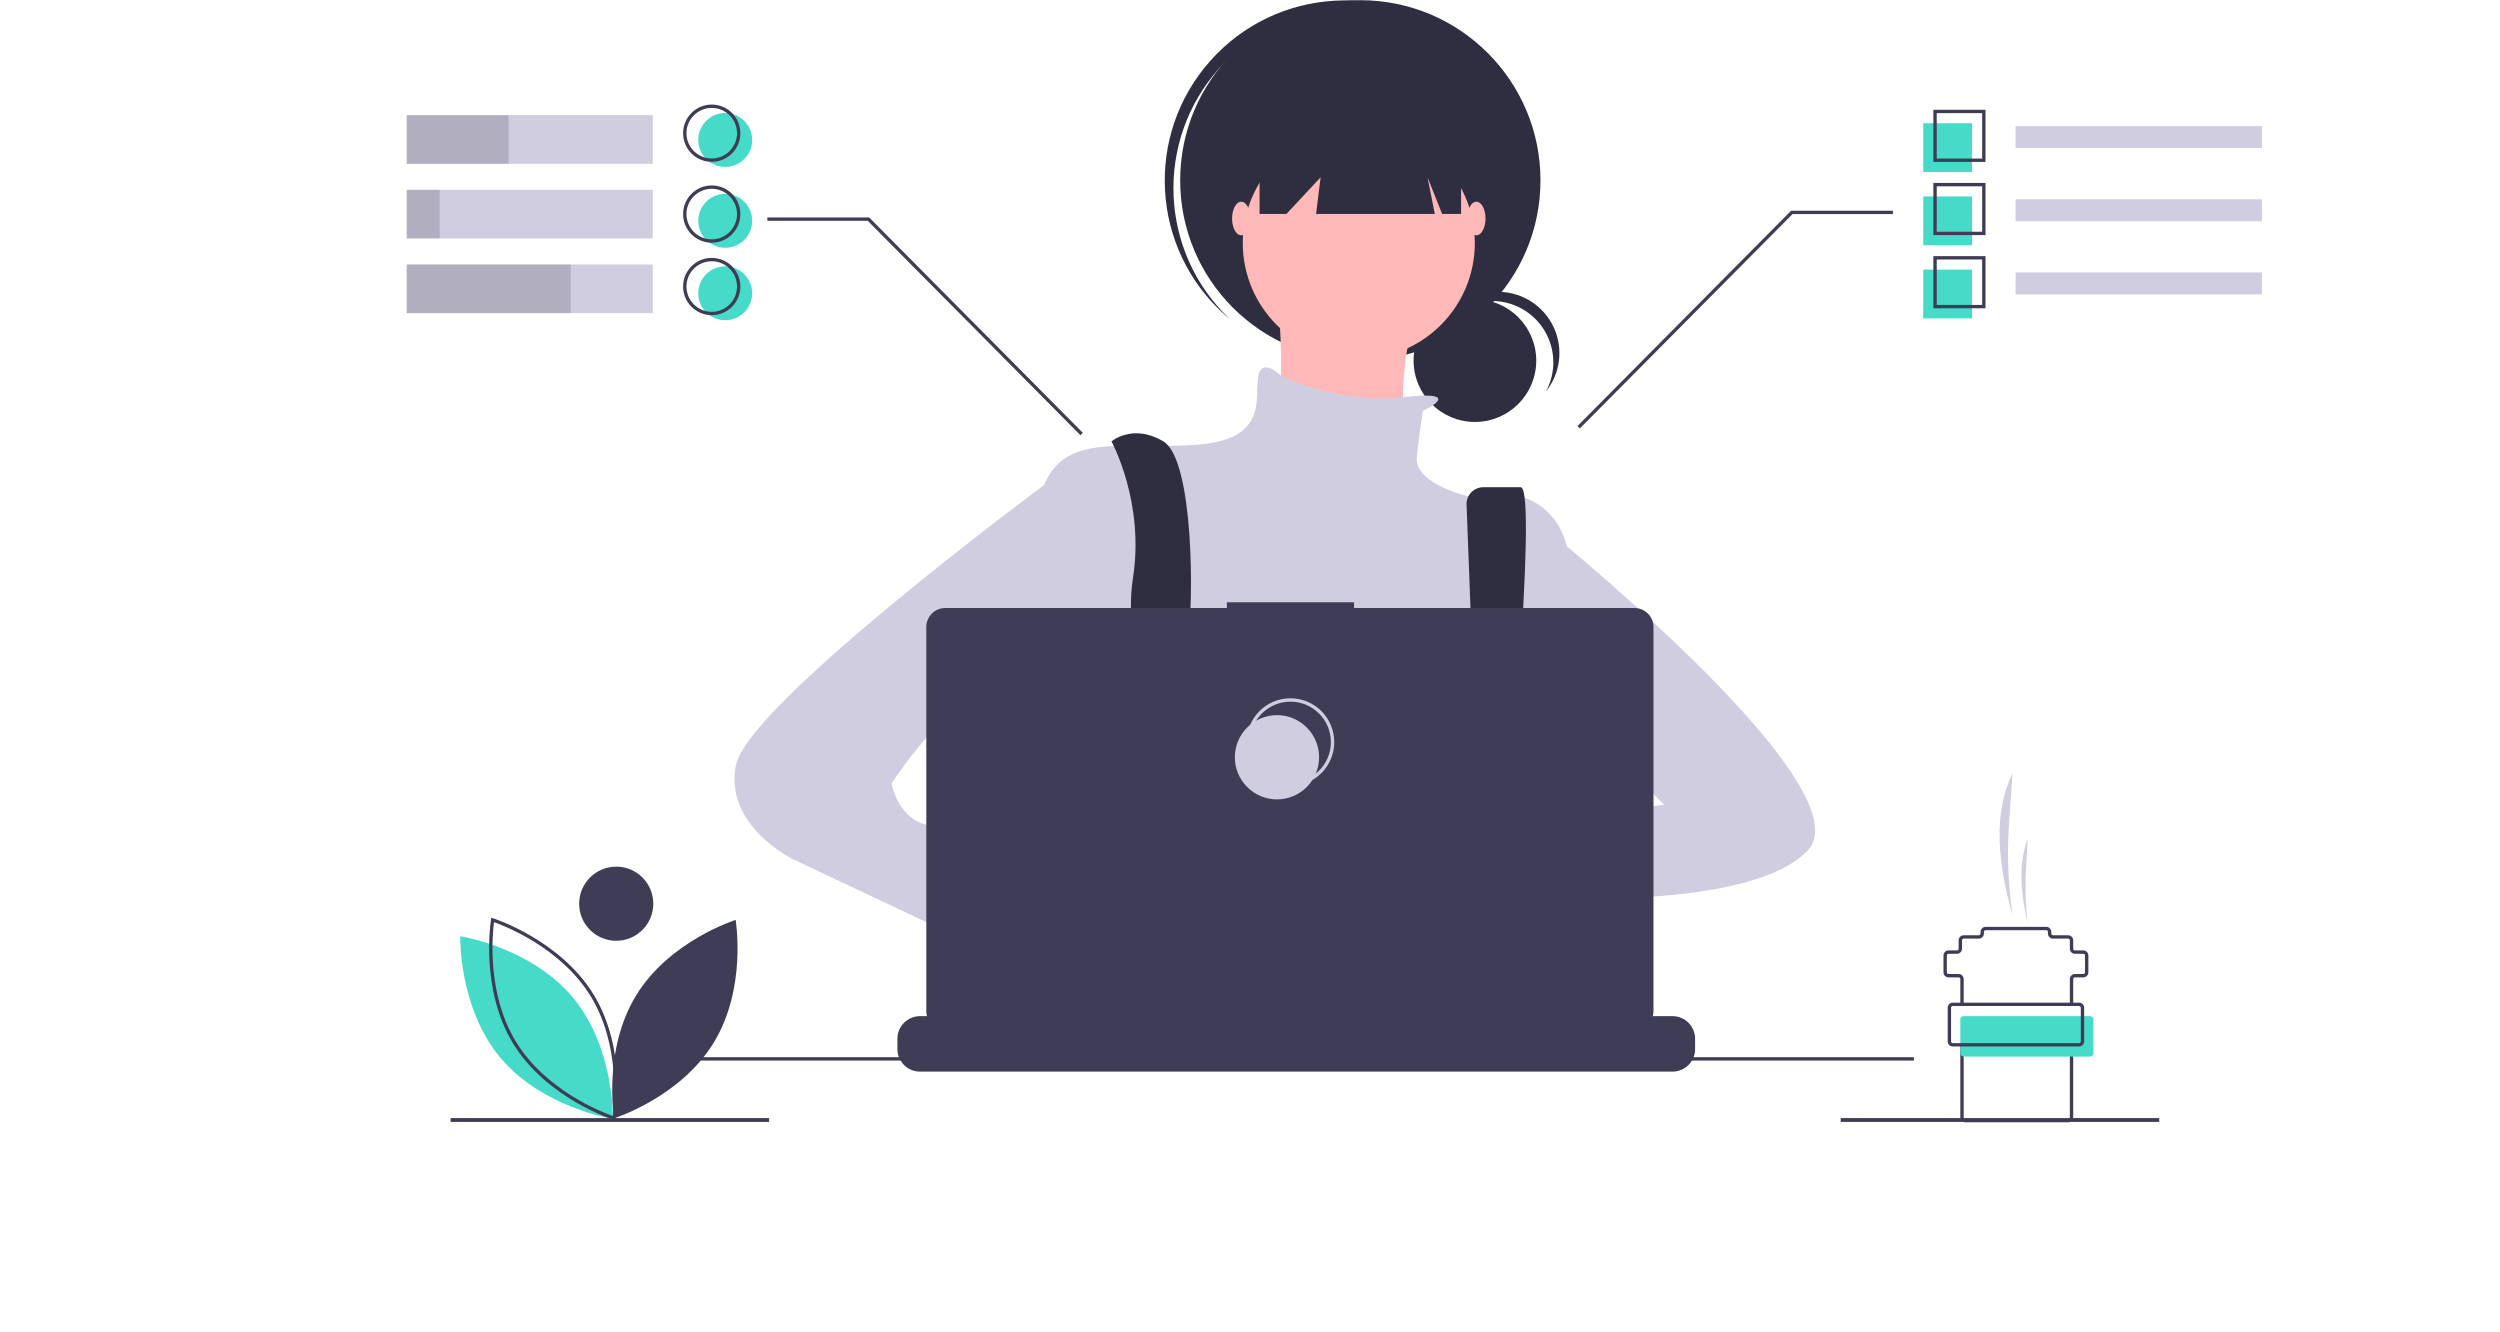
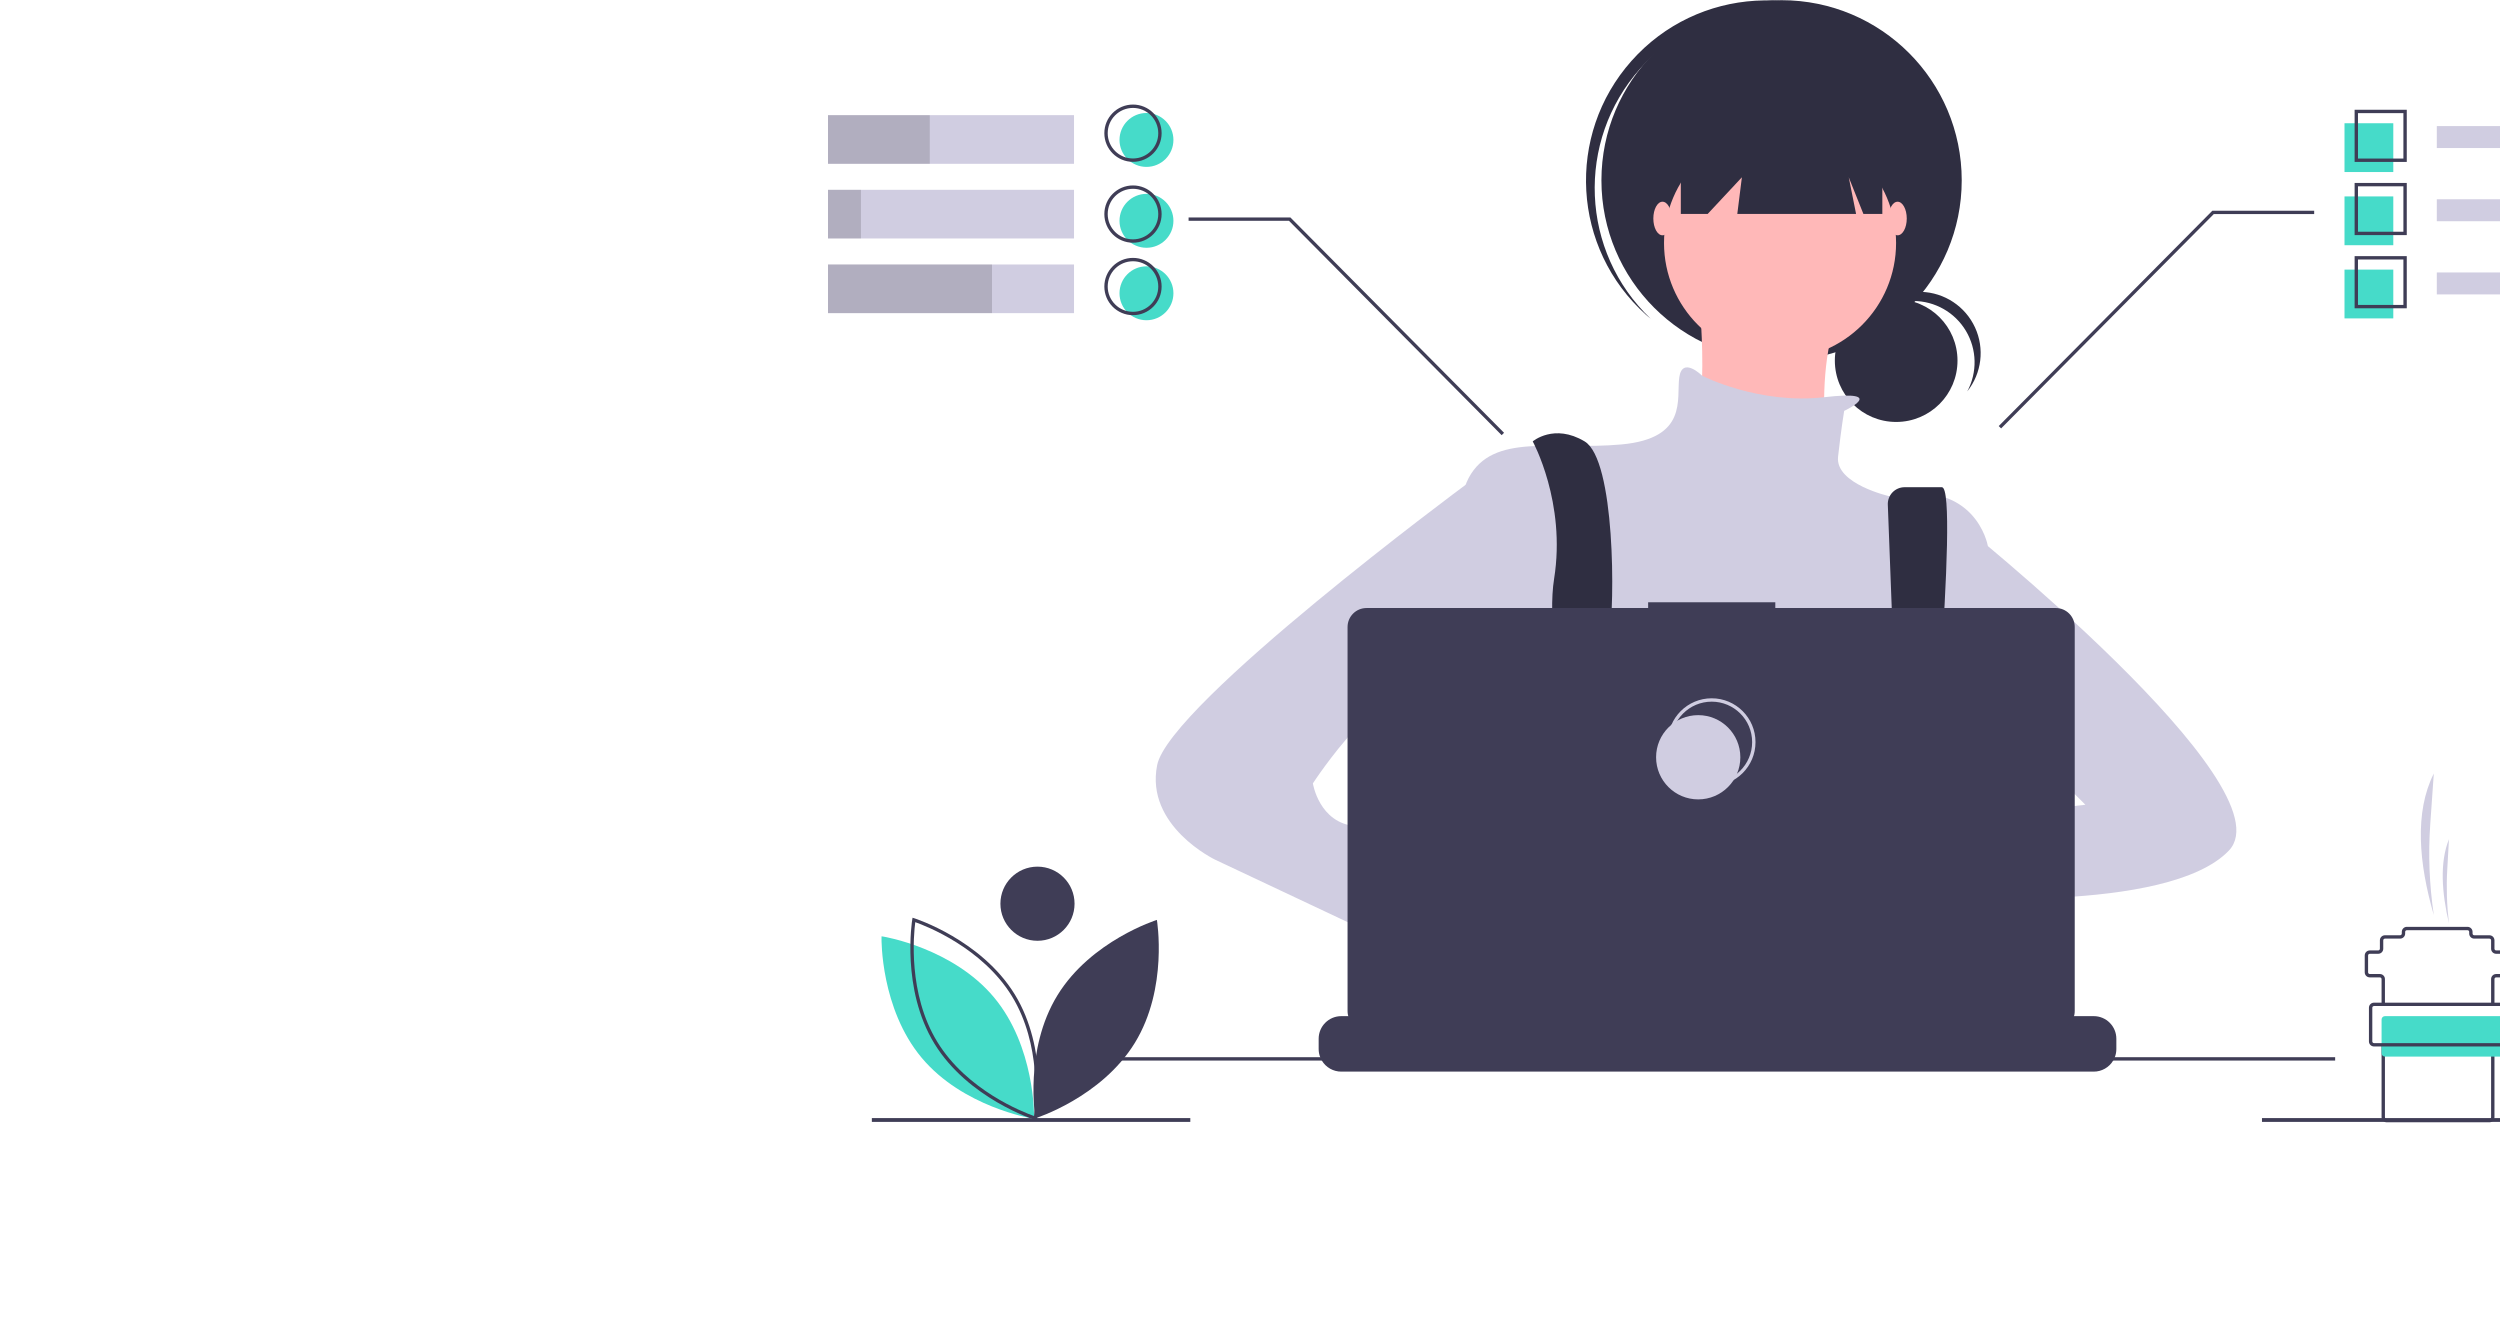
- <svg xmlns="http://www.w3.org/2000/svg" id="f61e7f2c-3df8-44b9-b514-d2b672d0e0d5" data-name="Layer 1" width="901" height="480.051" viewBox="0 0 1000.89 790.5">
+ <svg xmlns="http://www.w3.org/2000/svg" id="f61e7f2c-3df8-44b9-b514-d2b672d0e0d5" data-name="Layer 1" width="901" height="480.051" viewBox="0 0 500.89 790.5">
  <circle cx="633.929" cy="214.02" r="36.396" fill="#2f2e41" />
  <path d="M693.569,295.601a36.401,36.401,0,0,1,32.039,53.669,36.387,36.387,0,1,0-60.454-39.982A36.306,36.306,0,0,1,693.569,295.601Z" transform="translate(-49.50001 -116.9745)" fill="#2f2e41" />
  <circle cx="565.919" cy="107.031" r="106.912" fill="#2f2e41" />
  <path d="M531.51,157.671A106.893,106.893,0,0,1,679.677,146.461c-.874-.831-1.739-1.669-2.648-2.476A106.913,106.913,0,0,0,534.963,303.792c.908.808,1.842,1.568,2.77,2.339A106.893,106.893,0,0,1,531.51,157.671Z" transform="translate(-49.50001 -116.9745)" fill="#2f2e41" />
  <circle cx="565.013" cy="144.178" r="68.859" fill="#ffb8b8" />
  <path d="M565.587,282.898s9.06,83.356-5.436,92.416,83.356,21.745,83.356,21.745-14.497-90.604,21.745-114.161Z" transform="translate(-49.50001 -116.9745)" fill="#ffb8b8" />
  <path d="M652.566,360.817s26.982-12.6-11.878-8.112-72.388-12.727-72.388-12.727-11.774-11.778-13.586.906,5.436,36.242-34.429,39.866-76.107-7.248-90.604,19.933-7.248,144.966-7.248,144.966,27.181,97.852,48.926,112.349,212.013-5.436,212.013-5.436L737.734,554.709V440.548s-7.248-39.866-57.986-28.993c0,0-32.617-7.248-30.805-23.557S652.566,360.817,652.566,360.817Z" transform="translate(-49.50001 -116.9745)" fill="#d0cde1" />
  <path d="M478.55,727.245c1.12-4.88,1.87-7.64,1.87-7.64l-.58-3.97-5.97-40.54-2.51-17.1c21.74-9.06,27.18-50.74,27.18-50.74l.82-.49,3.71-2.22v-.01l13.32-7.99.27-.16,5.38,3.58,10.93,7.29c38.24,28.12,77.18,27.62,101.21,23.19,14.69-2.71,23.82-6.88,23.82-6.88l26.36-8.79.82-.27.81.12,15.46,2.34.28.05,1.28.19-3.58,24.75-5.19,35.97c13.71,7.26,25.9,20.9,36.56,37.71q3.54,5.58,6.86,11.61c2.88,5.2,5.63,10.61,8.25,16.15.32.66.63,1.33.94,2,1.01,2.17,2.01,4.36,2.98,6.56H473.75c.36-2.21.72-4.32,1.07-6.35a1.548,1.548,0,0,0,.04-.21c.13-.68.25-1.34.36-2C476.44,736.795,477.62,731.285,478.55,727.245Z" transform="translate(-49.50001 -116.9745)" fill="#2f2e41" />
  <path d="M467.735,378.938s19.933,36.242,12.685,81.543S502.164,618.132,502.164,618.132l21.745-5.436s-14.497-94.228-10.872-115.973,3.624-106.912-14.497-117.785S467.735,378.938,467.735,378.938Z" transform="translate(-49.50001 -116.9745)" fill="#2f2e41" />
  <path d="M678.473,416.6l7.617,200.626,14.497,9.06s20.839-220.167,9.966-220.167H688.43A9.97,9.97,0,0,0,678.473,416.6Z" transform="translate(-49.50001 -116.9745)" fill="#2f2e41" />
  <circle cx="462.63" cy="487.567" r="9.06" fill="#46dbc9" />
  <circle cx="643.838" cy="496.627" r="9.06" fill="#46dbc9" />
  <polygon points="506.12 58.104 506.12 126.963 522.067 126.963 542.362 105.218 539.644 126.963 610.133 126.963 605.784 105.218 614.482 126.963 625.717 126.963 625.717 58.104 506.12 58.104" fill="#2f2e41" />
  <ellipse cx="495.248" cy="129.681" rx="5.436" ry="9.966" fill="#ffb8b8" />
  <ellipse cx="634.778" cy="129.681" rx="5.436" ry="9.966" fill="#ffb8b8" />
  <path d="M721.425,612.695s-82.449-15.403-87.886,11.778,91.51,15.403,91.51,15.403Z" transform="translate(-49.50001 -116.9745)" fill="#ffb8b8" />
  <path d="M719.613,426.052S917.129,583.702,880.888,621.756,706.929,648.937,706.929,648.937l9.06-45.302,79.731-9.06L755.855,554.709l-36.242,3.624Z" transform="translate(-49.50001 -116.9745)" fill="#d0cde1" />
  <path d="M427.869,688.803l25.369,19.933s18.121,56.174,45.302,39.866S473.171,674.306,473.171,674.306l-30.805-10.872Z" transform="translate(-49.50001 -116.9745)" fill="#ffb8b8" />
  <path d="M453.238,397.058l-25.301,7.614s-175.84,130.104-183.088,166.346S279.279,627.192,279.279,627.192l157.651,74.295,16.309-43.49-74.295-38.054s5.436-10.872-16.309-12.685S337.265,581.89,337.265,581.89s43.49-67.047,67.047-52.55,30.805,25.369,30.805,25.369Z" transform="translate(-49.50001 -116.9745)" fill="#d0cde1" />
  <path d="M814.1,733.455v6.07a13.34,13.34,0,0,1-.91,4.87,13.682,13.682,0,0,1-.97,2,13.437,13.437,0,0,1-11.55,6.56H354.12a13.437,13.437,0,0,1-11.55-6.56,13.688,13.688,0,0,1-.97-2,13.342,13.342,0,0,1-.91-4.87v-6.07a13.426,13.426,0,0,1,13.43-13.43h25.74v-2.83a.559.559,0,0,1,.56-.56h13.43a.559.559,0,0,1,.56.56v2.83h8.39v-2.83a.559.559,0,0,1,.56-.56h13.43a.559.559,0,0,1,.56.56v2.83h8.4v-2.83a.559.559,0,0,1,.56-.56h13.43a.559.559,0,0,1,.56.56v2.83h8.39v-2.83a.559.559,0,0,1,.56-.56h13.43a.559.559,0,0,1,.56.56v2.83h8.39v-2.83a.559.559,0,0,1,.56-.56h13.43a.559.559,0,0,1,.56.56v2.83h8.4v-2.83a.559.559,0,0,1,.56-.56h13.43a.559.559,0,0,1,.56.56v2.83h8.39v-2.83a.559.559,0,0,1,.56-.56h105.2a.559.559,0,0,1,.56.56v2.83h8.4v-2.83a.559.559,0,0,1,.56-.56h13.43a.566.566,0,0,1,.56.56v2.83h8.39v-2.83a.559.559,0,0,1,.56-.56h13.43a.559.559,0,0,1,.56.56v2.83h8.39v-2.83a.559.559,0,0,1,.56-.56h13.43a.559.559,0,0,1,.56.56v2.83h8.4v-2.83a.559.559,0,0,1,.56-.56h13.43a.557.557,0,0,1,.55.56v2.83h8.4v-2.83a.559.559,0,0,1,.56-.56H738a.559.559,0,0,1,.56.56v2.83h8.39v-2.83a.559.559,0,0,1,.56-.56h13.43a.559.559,0,0,1,.56.56v2.83h39.17A13.426,13.426,0,0,1,814.1,733.455Z" transform="translate(-49.50001 -116.9745)" fill="#3f3d56" />
  <rect x="161.448" y="627.416" width="733" height="2" fill="#3f3d56" />
  <path d="M778.142,477.821H611.7v-3.431H536.228v3.431h-167.129a11.259,11.259,0,0,0-11.259,11.259v227.911A11.259,11.259,0,0,0,369.099,728.25H778.142a11.259,11.259,0,0,0,11.259-11.259V489.08A11.259,11.259,0,0,0,778.142,477.821Z" transform="translate(-49.50001 -116.9745)" fill="#3f3d56" />
  <circle cx="524.448" cy="440.416" r="25" fill="none" stroke="#d0cde1" stroke-miterlimit="10" stroke-width="2" />
  <circle cx="516.448" cy="449.416" r="25" fill="#d0cde1" />
  <rect x="26.02" y="663.551" width="189" height="2.262" fill="#3f3d56" />
  <rect x="851.02" y="663.551" width="189" height="2.262" fill="#3f3d56" />
  <path d="M185.639,707.692c-19.911,32.506-13.061,72.941-13.061,72.941s39.133-12.269,59.044-44.775,13.061-72.941,13.061-72.941S205.55,675.185,185.639,707.692Z" transform="translate(-49.50001 -116.9745)" fill="#3f3d56" />
  <path d="M171.766,780.901l-1.132-.179c-.409-.065-41.158-6.817-65.562-36.015-24.404-29.199-23.817-70.5-23.809-70.914l.024-1.146,1.132.179c.409.065,41.158,6.817,65.562,36.016h0c24.404,29.198,23.817,70.499,23.809,70.913Z" transform="translate(-49.50001 -116.9745)" fill="#46dbc9" />
  <path d="M173.374,781.929l-1.094-.343c-.396-.124-39.721-12.756-59.598-45.206-19.877-32.451-13.263-73.223-13.194-73.631l.191-1.13,1.094.343c.396.124,39.721,12.756,59.598,45.207h0c19.877,32.45,13.263,73.222,13.194,73.63Zm-72.081-117.678c-.905,6.843-4.514,42.336,13.095,71.084,17.609,28.747,50.867,41.658,57.373,43.962.905-6.843,4.514-42.336-13.095-71.083h0C141.056,679.466,107.798,666.555,101.293,664.251Z" transform="translate(-49.50001 -116.9745)" fill="#3f3d56" />
  <circle cx="124.321" cy="536.328" r="22" fill="#3f3d56" />
  <polygon points="399.789 258.254 273.582 131.051 214 131.051 214 129.051 274.417 129.051 274.711 129.348 401.211 256.848 399.789 258.254" fill="#3f3d56" />
  <polygon points="696.211 254.254 822.417 127.051 882 127.051 882 125.051 821.582 125.051 821.289 125.348 694.789 252.848 696.211 254.254" fill="#3f3d56" />
  <rect x="0" y="68.34" width="146" height="28.877" fill="#d0cde1" />
  <rect x="0" y="112.651" width="146" height="28.877" fill="#d0cde1" />
  <rect x="0" y="156.963" width="146" height="28.877" fill="#d0cde1" />
  <rect x="0" y="68.34" width="60.399" height="28.877" opacity="0.15" />
  <rect y="112.651" width="19.554" height="28.877" opacity="0.15" />
  <rect x="0" y="156.963" width="97.333" height="28.877" opacity="0.15" />
  <rect x="954.776" y="74.827" width="146.224" height="13.03" fill="#d0cde1" />
  <rect x="900" y="73.14" width="28.955" height="28.955" fill="#46dbc9" />
  <rect x="900" y="116.573" width="28.955" height="28.955" fill="#46dbc9" />
  <rect x="900" y="160.006" width="28.955" height="28.955" fill="#46dbc9" />
  <path d="M986.455,213.07H955.5V182.115h30.955Zm-28.955-2h26.955V184.115H957.5Z" transform="translate(-49.50001 -116.9745)" fill="#3f3d56" />
  <rect x="954.776" y="118.26" width="146.224" height="13.03" fill="#d0cde1" />
  <path d="M986.455,256.503H955.5V225.548h30.955Zm-28.955-2h26.955V227.548H957.5Z" transform="translate(-49.50001 -116.9745)" fill="#3f3d56" />
  <rect x="954.776" y="161.693" width="146.224" height="13.03" fill="#d0cde1" />
  <path d="M986.455,299.936H955.5V268.981h30.955Zm-28.955-2h26.955V270.981H957.5Z" transform="translate(-49.50001 -116.9745)" fill="#3f3d56" />
  <circle cx="189" cy="83.051" r="16" fill="#46dbc9" />
  <circle cx="189" cy="131.051" r="16" fill="#46dbc9" />
  <circle cx="189" cy="174.051" r="16" fill="#46dbc9" />
  <path d="M230.5,213.025a17,17,0,1,1,17-17A17.019,17.019,0,0,1,230.5,213.025Zm0-32a15,15,0,1,0,15,15A15.017,15.017,0,0,0,230.5,181.025Z" transform="translate(-49.50001 -116.9745)" fill="#3f3d56" />
  <path d="M230.5,261.025a17,17,0,1,1,17-17A17.019,17.019,0,0,1,230.5,261.025Zm0-32a15,15,0,1,0,15,15A15.017,15.017,0,0,0,230.5,229.025Z" transform="translate(-49.50001 -116.9745)" fill="#3f3d56" />
  <path d="M230.5,304.025a17,17,0,1,1,17-17A17.019,17.019,0,0,1,230.5,304.025Zm0-32a15,15,0,1,0,15,15A15.017,15.017,0,0,0,230.5,272.025Z" transform="translate(-49.50001 -116.9745)" fill="#3f3d56" />
  <path d="M1038.5,713.025h-2v-15a3.003,3.003,0,0,1,3-3h5a1.001,1.001,0,0,0,1-1v-10a1.001,1.001,0,0,0-1-1h-5a3.003,3.003,0,0,1-3-3v-5a1.001,1.001,0,0,0-1-1h-9a3.003,3.003,0,0,1-3-3v-1a1.001,1.001,0,0,0-1-1h-36a1.001,1.001,0,0,0-1,1v1a3.003,3.003,0,0,1-3,3h-9a1.001,1.001,0,0,0-1,1v5a3.003,3.003,0,0,1-3,3h-5a1.001,1.001,0,0,0-1,1v10a1.001,1.001,0,0,0,1,1h6a3.003,3.003,0,0,1,3,3v15h-2v-15a1.001,1.001,0,0,0-1-1h-6a3.003,3.003,0,0,1-3-3v-10a3.003,3.003,0,0,1,3-3h5a1.001,1.001,0,0,0,1-1v-5a3.003,3.003,0,0,1,3-3h9a1.001,1.001,0,0,0,1-1v-1a3.003,3.003,0,0,1,3-3h36a3.003,3.003,0,0,1,3,3v1a1.001,1.001,0,0,0,1,1h9a3.003,3.003,0,0,1,3,3v5a1.001,1.001,0,0,0,1,1h5a3.003,3.003,0,0,1,3,3v10a3.003,3.003,0,0,1-3,3h-5a1.001,1.001,0,0,0-1,1Z" transform="translate(-49.50001 -116.9745)" fill="#3f3d56" />
  <path d="M1035.5,783.025h-61a3.003,3.003,0,0,1-3-3v-43h2v43a1.001,1.001,0,0,0,1,1h61a1.001,1.001,0,0,0,1-1v-43h2v43A3.003,3.003,0,0,1,1035.5,783.025Z" transform="translate(-49.50001 -116.9745)" fill="#3f3d56" />
  <rect x="922" y="603.051" width="79" height="24" rx="2" fill="#46dbc9" />
  <path d="M1042,738.025H967a3.003,3.003,0,0,1-3-3v-20a3.003,3.003,0,0,1,3-3h75a3.003,3.003,0,0,1,3,3v20A3.003,3.003,0,0,1,1042,738.025Zm-75-24a1.001,1.001,0,0,0-1,1v20a1.001,1.001,0,0,0,1,1h75a1.001,1.001,0,0,0,1-1v-20a1.001,1.001,0,0,0-1-1Z" transform="translate(-49.50001 -116.9745)" fill="#3f3d56" />
  <path d="M1002.5,660.025v0a249.628,249.628,0,0,1-2.095-54.111L1002.5,576.025h0c-11.542,22.966-8.933,53.192,0,84Z" transform="translate(-49.50001 -116.9745)" fill="#d0cde1" />
  <path d="M1011.5,665.025v0a183.497,183.497,0,0,1-1.008-32.209L1011.5,615.025h0c-5.553,13.67-4.298,31.662,0,50Z" transform="translate(-49.50001 -116.9745)" fill="#d0cde1" />
</svg>
